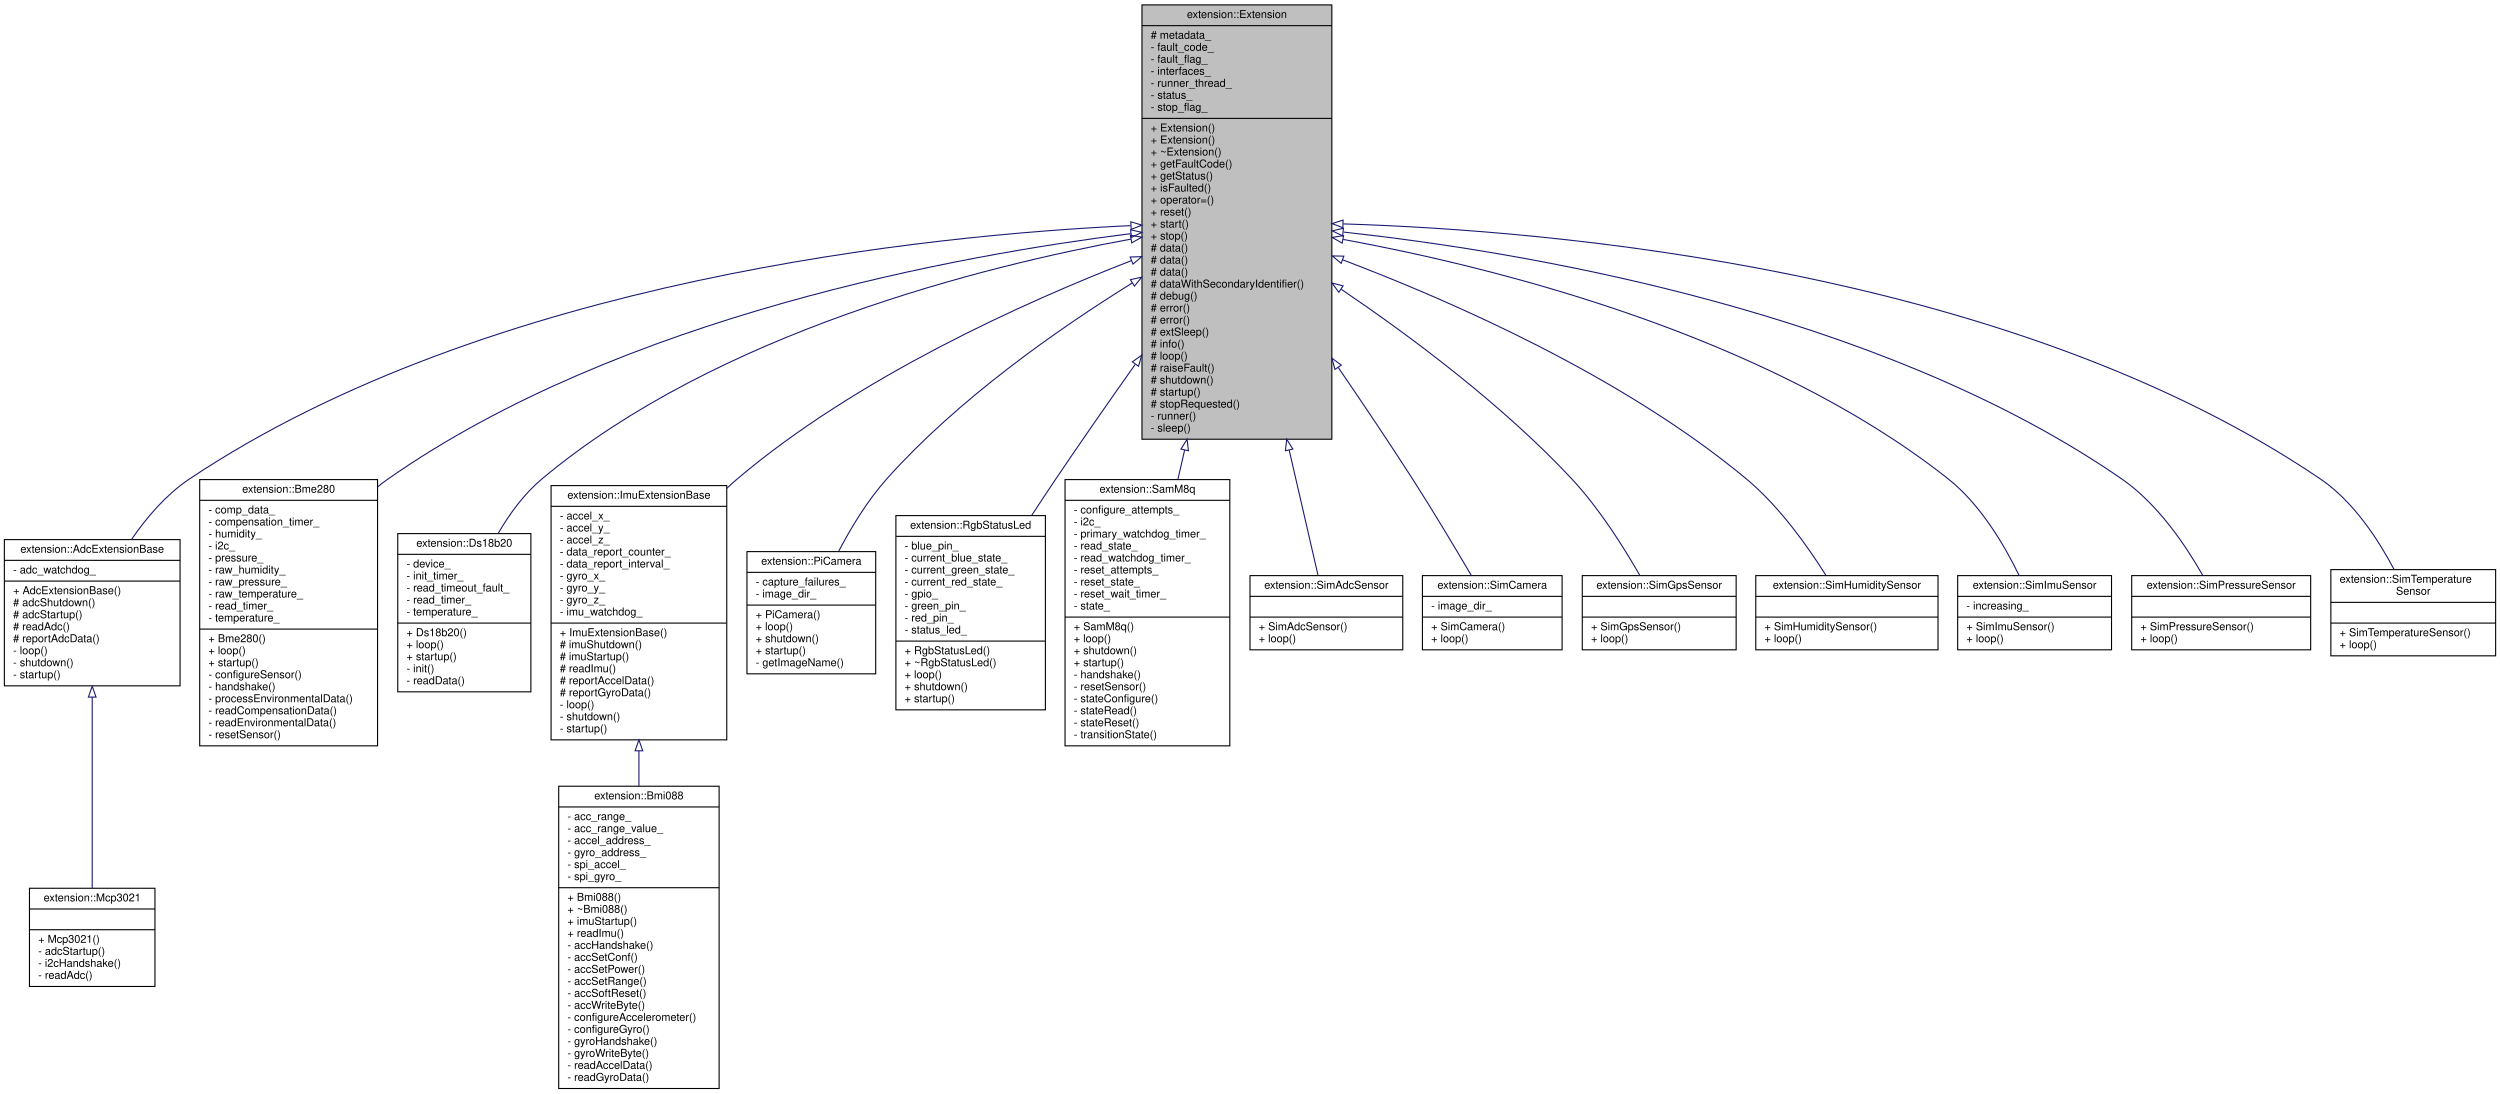
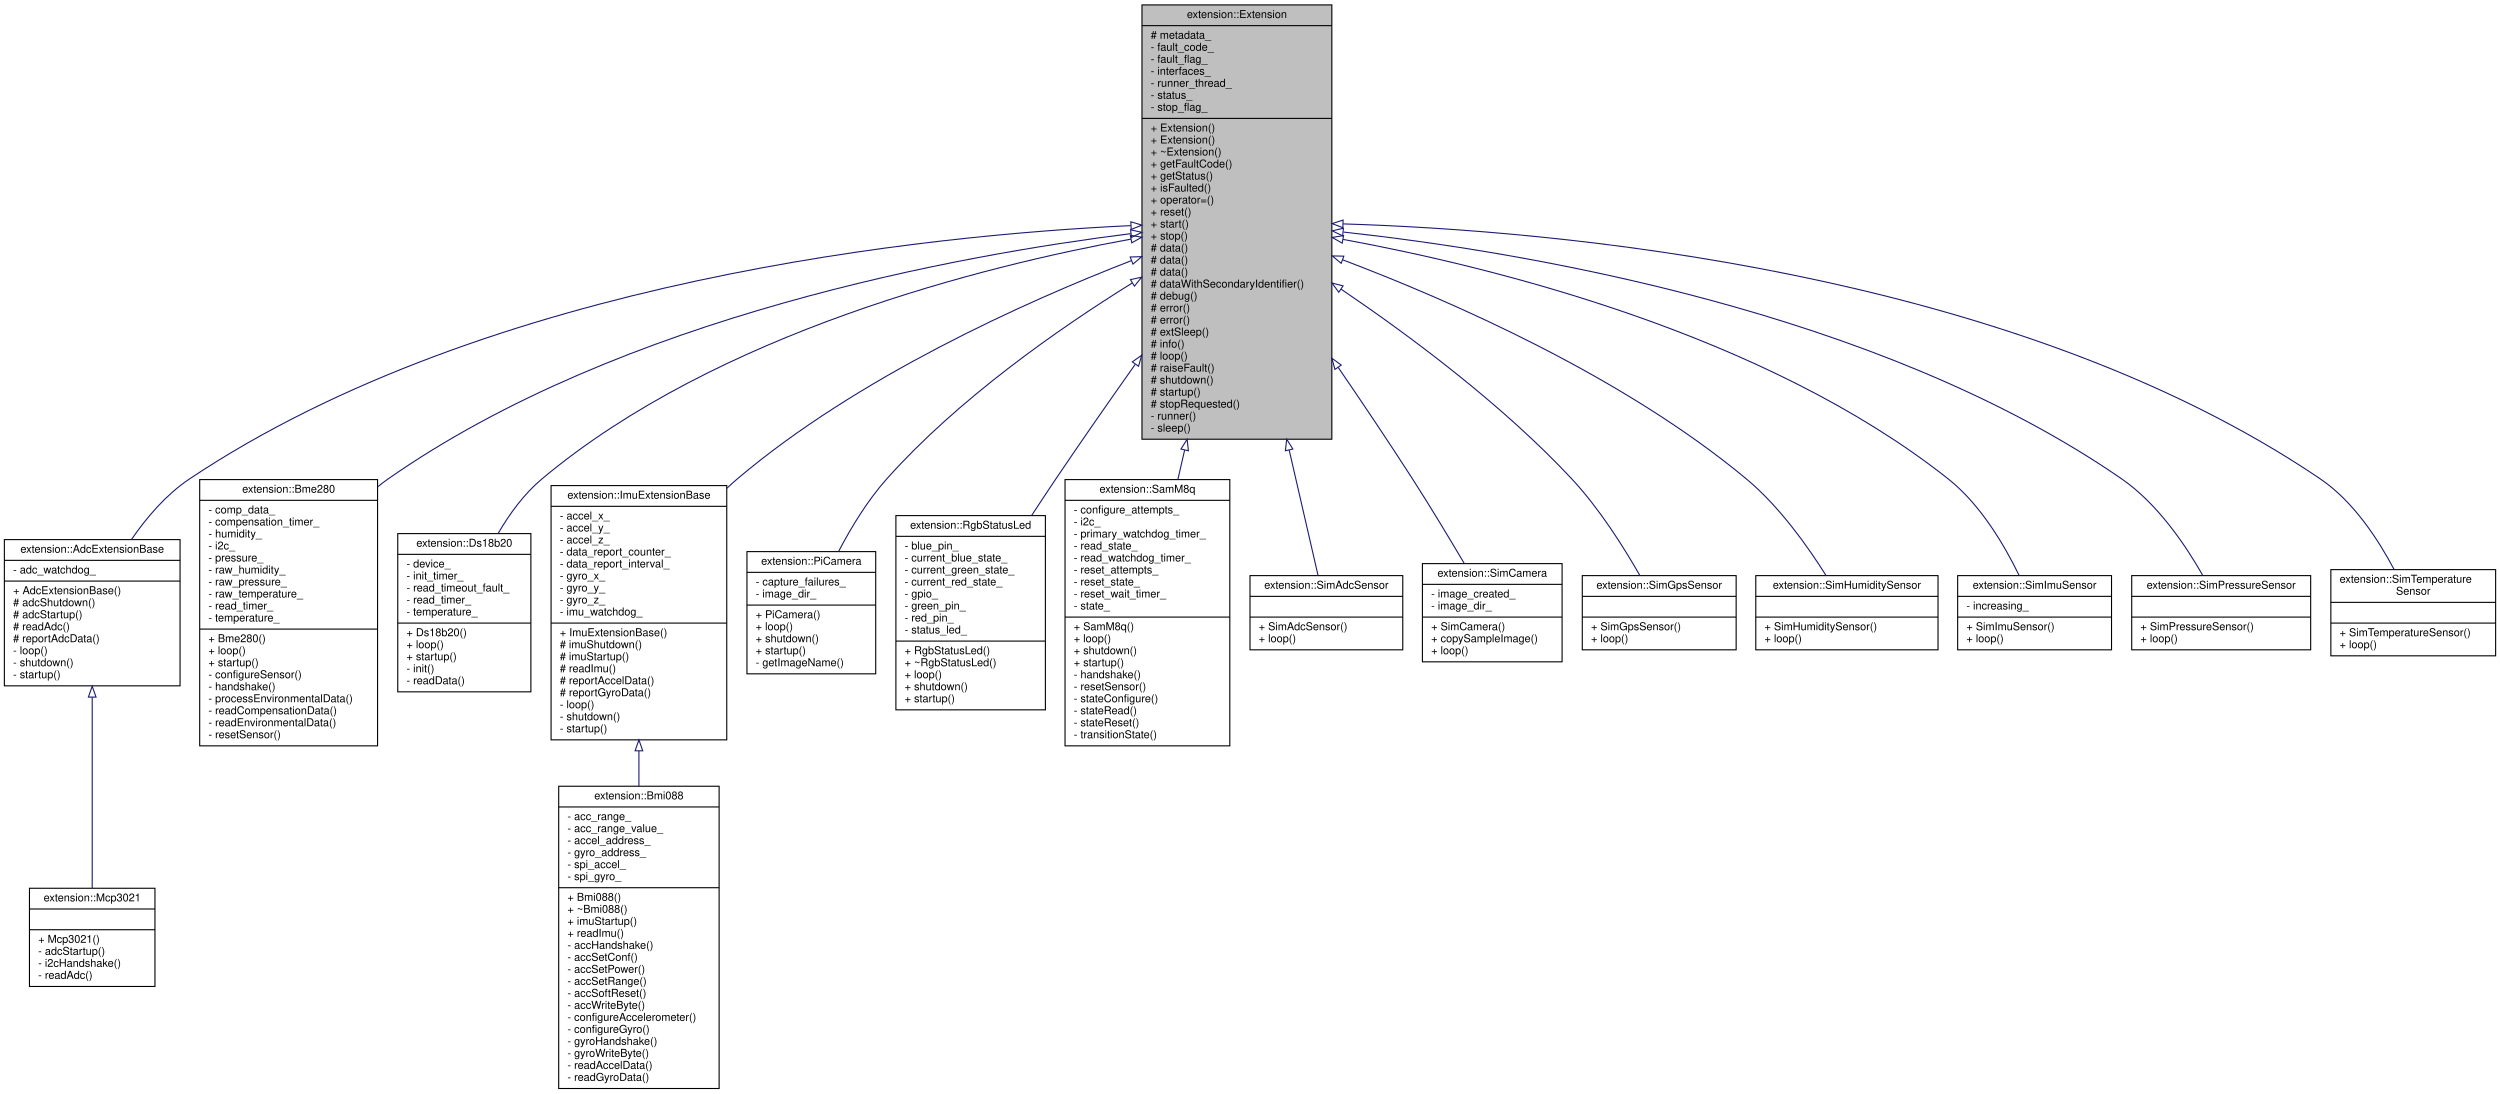
<svg xmlns="http://www.w3.org/2000/svg" xmlns:xlink="http://www.w3.org/1999/xlink" width="2291pt" height="1002pt" viewBox="0.00 0.00 2291.00 1002.00">
  <g id="graph0" class="graph" transform="scale(1 1) rotate(0) translate(4 998)">
    <g id="node1" class="node">
      <g id="a_node1">
        <a xlink:title=" ">
          <polygon fill="#bfbfbf" stroke="black" points="1042.5,-595.5 1042.5,-993.5 1216.5,-993.5 1216.5,-595.5 1042.5,-595.5" />
          <text text-anchor="middle" x="1129.5" y="-981.5" font-family="Helvetica,sans-Serif" font-size="10.00">extension::Extension</text>
          <polyline fill="none" stroke="black" points="1042.5,-974.5 1216.5,-974.5 " />
          <text text-anchor="start" x="1050.5" y="-962.5" font-family="Helvetica,sans-Serif" font-size="10.00"># metadata_</text>
          <text text-anchor="start" x="1050.5" y="-951.5" font-family="Helvetica,sans-Serif" font-size="10.00">- fault_code_</text>
          <text text-anchor="start" x="1050.5" y="-940.5" font-family="Helvetica,sans-Serif" font-size="10.00">- fault_flag_</text>
          <text text-anchor="start" x="1050.5" y="-929.5" font-family="Helvetica,sans-Serif" font-size="10.00">- interfaces_</text>
          <text text-anchor="start" x="1050.5" y="-918.5" font-family="Helvetica,sans-Serif" font-size="10.00">- runner_thread_</text>
          <text text-anchor="start" x="1050.5" y="-907.5" font-family="Helvetica,sans-Serif" font-size="10.00">- status_</text>
          <text text-anchor="start" x="1050.5" y="-896.5" font-family="Helvetica,sans-Serif" font-size="10.00">- stop_flag_</text>
          <polyline fill="none" stroke="black" points="1042.5,-889.5 1216.5,-889.5 " />
          <text text-anchor="start" x="1050.5" y="-877.5" font-family="Helvetica,sans-Serif" font-size="10.00">+ Extension()</text>
          <text text-anchor="start" x="1050.5" y="-866.5" font-family="Helvetica,sans-Serif" font-size="10.00">+ Extension()</text>
          <text text-anchor="start" x="1050.5" y="-855.5" font-family="Helvetica,sans-Serif" font-size="10.00">+ ~Extension()</text>
          <text text-anchor="start" x="1050.5" y="-844.5" font-family="Helvetica,sans-Serif" font-size="10.00">+ getFaultCode()</text>
          <text text-anchor="start" x="1050.5" y="-833.5" font-family="Helvetica,sans-Serif" font-size="10.00">+ getStatus()</text>
          <text text-anchor="start" x="1050.5" y="-822.5" font-family="Helvetica,sans-Serif" font-size="10.00">+ isFaulted()</text>
          <text text-anchor="start" x="1050.5" y="-811.5" font-family="Helvetica,sans-Serif" font-size="10.00">+ operator=()</text>
          <text text-anchor="start" x="1050.5" y="-800.5" font-family="Helvetica,sans-Serif" font-size="10.00">+ reset()</text>
          <text text-anchor="start" x="1050.5" y="-789.5" font-family="Helvetica,sans-Serif" font-size="10.00">+ start()</text>
          <text text-anchor="start" x="1050.5" y="-778.5" font-family="Helvetica,sans-Serif" font-size="10.00">+ stop()</text>
          <text text-anchor="start" x="1050.5" y="-767.5" font-family="Helvetica,sans-Serif" font-size="10.00"># data()</text>
          <text text-anchor="start" x="1050.5" y="-756.5" font-family="Helvetica,sans-Serif" font-size="10.00"># data()</text>
          <text text-anchor="start" x="1050.5" y="-745.5" font-family="Helvetica,sans-Serif" font-size="10.00"># data()</text>
          <text text-anchor="start" x="1050.5" y="-734.5" font-family="Helvetica,sans-Serif" font-size="10.00"># dataWithSecondaryIdentifier()</text>
          <text text-anchor="start" x="1050.5" y="-723.5" font-family="Helvetica,sans-Serif" font-size="10.00"># debug()</text>
          <text text-anchor="start" x="1050.5" y="-712.5" font-family="Helvetica,sans-Serif" font-size="10.00"># error()</text>
          <text text-anchor="start" x="1050.5" y="-701.5" font-family="Helvetica,sans-Serif" font-size="10.00"># error()</text>
          <text text-anchor="start" x="1050.5" y="-690.5" font-family="Helvetica,sans-Serif" font-size="10.00"># extSleep()</text>
          <text text-anchor="start" x="1050.5" y="-679.5" font-family="Helvetica,sans-Serif" font-size="10.00"># info()</text>
          <text text-anchor="start" x="1050.5" y="-668.5" font-family="Helvetica,sans-Serif" font-size="10.00"># loop()</text>
          <text text-anchor="start" x="1050.5" y="-657.5" font-family="Helvetica,sans-Serif" font-size="10.00"># raiseFault()</text>
          <text text-anchor="start" x="1050.5" y="-646.5" font-family="Helvetica,sans-Serif" font-size="10.00"># shutdown()</text>
          <text text-anchor="start" x="1050.5" y="-635.5" font-family="Helvetica,sans-Serif" font-size="10.00"># startup()</text>
          <text text-anchor="start" x="1050.5" y="-624.5" font-family="Helvetica,sans-Serif" font-size="10.00"># stopRequested()</text>
          <text text-anchor="start" x="1050.5" y="-613.5" font-family="Helvetica,sans-Serif" font-size="10.00">- runner()</text>
          <text text-anchor="start" x="1050.5" y="-602.5" font-family="Helvetica,sans-Serif" font-size="10.00">- sleep()</text>
        </a>
      </g>
    </g>
    <g id="node2" class="node">
      <g id="a_node2">
        <a xlink:href="classextension_1_1AdcExtensionBase.html" target="_top" xlink:title=" ">
          <polygon fill="none" stroke="black" points="0,-369.5 0,-503.5 161,-503.5 161,-369.5 0,-369.5" />
          <text text-anchor="middle" x="80.5" y="-491.5" font-family="Helvetica,sans-Serif" font-size="10.00">extension::AdcExtensionBase</text>
          <polyline fill="none" stroke="black" points="0,-484.5 161,-484.5 " />
          <text text-anchor="start" x="8" y="-472.5" font-family="Helvetica,sans-Serif" font-size="10.00">- adc_watchdog_</text>
          <polyline fill="none" stroke="black" points="0,-465.5 161,-465.5 " />
          <text text-anchor="start" x="8" y="-453.5" font-family="Helvetica,sans-Serif" font-size="10.00">+ AdcExtensionBase()</text>
          <text text-anchor="start" x="8" y="-442.5" font-family="Helvetica,sans-Serif" font-size="10.00"># adcShutdown()</text>
          <text text-anchor="start" x="8" y="-431.5" font-family="Helvetica,sans-Serif" font-size="10.00"># adcStartup()</text>
          <text text-anchor="start" x="8" y="-420.5" font-family="Helvetica,sans-Serif" font-size="10.00"># readAdc()</text>
          <text text-anchor="start" x="8" y="-409.5" font-family="Helvetica,sans-Serif" font-size="10.00"># reportAdcData()</text>
          <text text-anchor="start" x="8" y="-398.5" font-family="Helvetica,sans-Serif" font-size="10.00">- loop()</text>
          <text text-anchor="start" x="8" y="-387.5" font-family="Helvetica,sans-Serif" font-size="10.00">- shutdown()</text>
          <text text-anchor="start" x="8" y="-376.5" font-family="Helvetica,sans-Serif" font-size="10.00">- startup()</text>
        </a>
      </g>
    </g>
    <g id="edge1" class="edge">
      <path fill="none" stroke="midnightblue" d="M1032.25,-791.24C848.48,-782.62 444.08,-742.48 169.5,-559 148.41,-544.91 130.53,-524.05 116.45,-503.58" />
      <polygon fill="none" stroke="midnightblue" points="1032.29,-794.75 1042.43,-791.7 1032.6,-787.75 1032.29,-794.75" />
    </g>
    <g id="node4" class="node">
      <g id="a_node4">
        <a xlink:href="classextension_1_1Bme280.html" target="_top" xlink:title=" ">
          <polygon fill="none" stroke="black" points="179,-314.5 179,-558.5 342,-558.5 342,-314.5 179,-314.5" />
          <text text-anchor="middle" x="260.5" y="-546.5" font-family="Helvetica,sans-Serif" font-size="10.00">extension::Bme280</text>
          <polyline fill="none" stroke="black" points="179,-539.5 342,-539.5 " />
          <text text-anchor="start" x="187" y="-527.5" font-family="Helvetica,sans-Serif" font-size="10.00">- comp_data_</text>
          <text text-anchor="start" x="187" y="-516.5" font-family="Helvetica,sans-Serif" font-size="10.00">- compensation_timer_</text>
          <text text-anchor="start" x="187" y="-505.5" font-family="Helvetica,sans-Serif" font-size="10.00">- humidity_</text>
          <text text-anchor="start" x="187" y="-494.5" font-family="Helvetica,sans-Serif" font-size="10.00">- i2c_</text>
          <text text-anchor="start" x="187" y="-483.5" font-family="Helvetica,sans-Serif" font-size="10.00">- pressure_</text>
          <text text-anchor="start" x="187" y="-472.5" font-family="Helvetica,sans-Serif" font-size="10.00">- raw_humidity_</text>
          <text text-anchor="start" x="187" y="-461.5" font-family="Helvetica,sans-Serif" font-size="10.00">- raw_pressure_</text>
          <text text-anchor="start" x="187" y="-450.5" font-family="Helvetica,sans-Serif" font-size="10.00">- raw_temperature_</text>
          <text text-anchor="start" x="187" y="-439.5" font-family="Helvetica,sans-Serif" font-size="10.00">- read_timer_</text>
          <text text-anchor="start" x="187" y="-428.5" font-family="Helvetica,sans-Serif" font-size="10.00">- temperature_</text>
          <polyline fill="none" stroke="black" points="179,-421.5 342,-421.5 " />
          <text text-anchor="start" x="187" y="-409.5" font-family="Helvetica,sans-Serif" font-size="10.00">+ Bme280()</text>
          <text text-anchor="start" x="187" y="-398.5" font-family="Helvetica,sans-Serif" font-size="10.00">+ loop()</text>
          <text text-anchor="start" x="187" y="-387.5" font-family="Helvetica,sans-Serif" font-size="10.00">+ startup()</text>
          <text text-anchor="start" x="187" y="-376.5" font-family="Helvetica,sans-Serif" font-size="10.00">- configureSensor()</text>
          <text text-anchor="start" x="187" y="-365.5" font-family="Helvetica,sans-Serif" font-size="10.00">- handshake()</text>
          <text text-anchor="start" x="187" y="-354.5" font-family="Helvetica,sans-Serif" font-size="10.00">- processEnvironmentalData()</text>
          <text text-anchor="start" x="187" y="-343.5" font-family="Helvetica,sans-Serif" font-size="10.00">- readCompensationData()</text>
          <text text-anchor="start" x="187" y="-332.5" font-family="Helvetica,sans-Serif" font-size="10.00">- readEnvironmentalData()</text>
          <text text-anchor="start" x="187" y="-321.5" font-family="Helvetica,sans-Serif" font-size="10.00">- resetSensor()</text>
        </a>
      </g>
    </g>
    <g id="edge3" class="edge">
      <path fill="none" stroke="midnightblue" d="M1032.36,-783.89C876.22,-764.4 565.29,-708.54 351.5,-559 348.37,-556.81 345.3,-554.48 342.3,-552.03" />
      <polygon fill="none" stroke="midnightblue" points="1032.07,-787.38 1042.42,-785.12 1032.92,-780.43 1032.07,-787.38" />
    </g>
    <g id="node5" class="node">
      <g id="a_node5">
        <a xlink:href="classextension_1_1Ds18b20.html" target="_top" xlink:title=" ">
          <polygon fill="none" stroke="black" points="360.5,-364 360.5,-509 482.5,-509 482.5,-364 360.5,-364" />
          <text text-anchor="middle" x="421.5" y="-497" font-family="Helvetica,sans-Serif" font-size="10.00">extension::Ds18b20</text>
          <polyline fill="none" stroke="black" points="360.5,-490 482.5,-490 " />
          <text text-anchor="start" x="368.5" y="-478" font-family="Helvetica,sans-Serif" font-size="10.00">- device_</text>
          <text text-anchor="start" x="368.5" y="-467" font-family="Helvetica,sans-Serif" font-size="10.00">- init_timer_</text>
          <text text-anchor="start" x="368.5" y="-456" font-family="Helvetica,sans-Serif" font-size="10.00">- read_timeout_fault_</text>
          <text text-anchor="start" x="368.5" y="-445" font-family="Helvetica,sans-Serif" font-size="10.00">- read_timer_</text>
          <text text-anchor="start" x="368.5" y="-434" font-family="Helvetica,sans-Serif" font-size="10.00">- temperature_</text>
          <polyline fill="none" stroke="black" points="360.5,-427 482.5,-427 " />
          <text text-anchor="start" x="368.5" y="-415" font-family="Helvetica,sans-Serif" font-size="10.00">+ Ds18b20()</text>
          <text text-anchor="start" x="368.5" y="-404" font-family="Helvetica,sans-Serif" font-size="10.00">+ loop()</text>
          <text text-anchor="start" x="368.5" y="-393" font-family="Helvetica,sans-Serif" font-size="10.00">+ startup()</text>
          <text text-anchor="start" x="368.5" y="-382" font-family="Helvetica,sans-Serif" font-size="10.00">- init()</text>
          <text text-anchor="start" x="368.5" y="-371" font-family="Helvetica,sans-Serif" font-size="10.00">- readData()</text>
        </a>
      </g>
    </g>
    <g id="edge4" class="edge">
      <path fill="none" stroke="midnightblue" d="M1032.46,-778.89C897.9,-754.32 653.12,-693.56 492.5,-559 476.39,-545.51 463.1,-527.37 452.54,-509.23" />
      <polygon fill="none" stroke="midnightblue" points="1031.89,-782.34 1042.35,-780.67 1033.13,-775.46 1031.89,-782.34" />
    </g>
    <g id="node6" class="node">
      <g id="a_node6">
        <a xlink:href="classextension_1_1ImuExtensionBase.html" target="_top" xlink:title=" ">
          <polygon fill="none" stroke="black" points="501,-320 501,-553 662,-553 662,-320 501,-320" />
          <text text-anchor="middle" x="581.5" y="-541" font-family="Helvetica,sans-Serif" font-size="10.00">extension::ImuExtensionBase</text>
          <polyline fill="none" stroke="black" points="501,-534 662,-534 " />
          <text text-anchor="start" x="509" y="-522" font-family="Helvetica,sans-Serif" font-size="10.00">- accel_x_</text>
          <text text-anchor="start" x="509" y="-511" font-family="Helvetica,sans-Serif" font-size="10.00">- accel_y_</text>
          <text text-anchor="start" x="509" y="-500" font-family="Helvetica,sans-Serif" font-size="10.00">- accel_z_</text>
          <text text-anchor="start" x="509" y="-489" font-family="Helvetica,sans-Serif" font-size="10.00">- data_report_counter_</text>
          <text text-anchor="start" x="509" y="-478" font-family="Helvetica,sans-Serif" font-size="10.00">- data_report_interval_</text>
          <text text-anchor="start" x="509" y="-467" font-family="Helvetica,sans-Serif" font-size="10.00">- gyro_x_</text>
          <text text-anchor="start" x="509" y="-456" font-family="Helvetica,sans-Serif" font-size="10.00">- gyro_y_</text>
          <text text-anchor="start" x="509" y="-445" font-family="Helvetica,sans-Serif" font-size="10.00">- gyro_z_</text>
          <text text-anchor="start" x="509" y="-434" font-family="Helvetica,sans-Serif" font-size="10.00">- imu_watchdog_</text>
          <polyline fill="none" stroke="black" points="501,-427 662,-427 " />
          <text text-anchor="start" x="509" y="-415" font-family="Helvetica,sans-Serif" font-size="10.00">+ ImuExtensionBase()</text>
          <text text-anchor="start" x="509" y="-404" font-family="Helvetica,sans-Serif" font-size="10.00"># imuShutdown()</text>
          <text text-anchor="start" x="509" y="-393" font-family="Helvetica,sans-Serif" font-size="10.00"># imuStartup()</text>
          <text text-anchor="start" x="509" y="-382" font-family="Helvetica,sans-Serif" font-size="10.00"># readImu()</text>
          <text text-anchor="start" x="509" y="-371" font-family="Helvetica,sans-Serif" font-size="10.00"># reportAccelData()</text>
          <text text-anchor="start" x="509" y="-360" font-family="Helvetica,sans-Serif" font-size="10.00"># reportGyroData()</text>
          <text text-anchor="start" x="509" y="-349" font-family="Helvetica,sans-Serif" font-size="10.00">- loop()</text>
          <text text-anchor="start" x="509" y="-338" font-family="Helvetica,sans-Serif" font-size="10.00">- shutdown()</text>
          <text text-anchor="start" x="509" y="-327" font-family="Helvetica,sans-Serif" font-size="10.00">- startup()</text>
        </a>
      </g>
    </g>
    <g id="edge5" class="edge">
      <path fill="none" stroke="midnightblue" d="M1032.96,-759.22C934.63,-721.03 781.4,-652.18 671.5,-559 668.3,-556.28 665.14,-553.43 662.04,-550.47" />
      <polygon fill="none" stroke="midnightblue" points="1031.71,-762.49 1042.3,-762.82 1034.23,-755.96 1031.71,-762.49" />
    </g>
    <g id="node8" class="node">
      <g id="a_node8">
        <a xlink:href="classextension_1_1PiCamera.html" target="_top" xlink:title="The PiCamera class is a simple extension that wraps around the libcamera-apps executables.">
          <polygon fill="none" stroke="black" points="680.5,-380.5 680.5,-492.5 798.5,-492.5 798.5,-380.5 680.5,-380.5" />
          <text text-anchor="middle" x="739.5" y="-480.5" font-family="Helvetica,sans-Serif" font-size="10.00">extension::PiCamera</text>
          <polyline fill="none" stroke="black" points="680.5,-473.5 798.5,-473.5 " />
          <text text-anchor="start" x="688.5" y="-461.5" font-family="Helvetica,sans-Serif" font-size="10.00">- capture_failures_</text>
          <text text-anchor="start" x="688.5" y="-450.5" font-family="Helvetica,sans-Serif" font-size="10.00">- image_dir_</text>
          <polyline fill="none" stroke="black" points="680.5,-443.5 798.5,-443.5 " />
          <text text-anchor="start" x="688.5" y="-431.5" font-family="Helvetica,sans-Serif" font-size="10.00">+ PiCamera()</text>
          <text text-anchor="start" x="688.5" y="-420.5" font-family="Helvetica,sans-Serif" font-size="10.00">+ loop()</text>
          <text text-anchor="start" x="688.5" y="-409.5" font-family="Helvetica,sans-Serif" font-size="10.00">+ shutdown()</text>
          <text text-anchor="start" x="688.5" y="-398.5" font-family="Helvetica,sans-Serif" font-size="10.00">+ startup()</text>
          <text text-anchor="start" x="688.5" y="-387.5" font-family="Helvetica,sans-Serif" font-size="10.00">- getImageName()</text>
        </a>
      </g>
    </g>
    <g id="edge7" class="edge">
      <path fill="none" stroke="midnightblue" d="M1033.58,-738.65C964.95,-696.02 873.58,-631.99 808.5,-559 791.06,-539.45 776.06,-514.77 764.54,-492.77" />
      <polygon fill="none" stroke="midnightblue" points="1031.91,-741.73 1042.25,-744 1035.58,-735.77 1031.91,-741.73" />
    </g>
    <g id="node9" class="node">
      <g id="a_node9">
        <a xlink:href="classextension_1_1RgbStatusLed.html" target="_top" xlink:title="A simple extension to control an RGB status LED.">
          <polygon fill="none" stroke="black" points="817,-347.5 817,-525.5 954,-525.5 954,-347.5 817,-347.5" />
          <text text-anchor="middle" x="885.5" y="-513.5" font-family="Helvetica,sans-Serif" font-size="10.00">extension::RgbStatusLed</text>
          <polyline fill="none" stroke="black" points="817,-506.5 954,-506.5 " />
          <text text-anchor="start" x="825" y="-494.5" font-family="Helvetica,sans-Serif" font-size="10.00">- blue_pin_</text>
          <text text-anchor="start" x="825" y="-483.5" font-family="Helvetica,sans-Serif" font-size="10.00">- current_blue_state_</text>
          <text text-anchor="start" x="825" y="-472.5" font-family="Helvetica,sans-Serif" font-size="10.00">- current_green_state_</text>
          <text text-anchor="start" x="825" y="-461.5" font-family="Helvetica,sans-Serif" font-size="10.00">- current_red_state_</text>
          <text text-anchor="start" x="825" y="-450.5" font-family="Helvetica,sans-Serif" font-size="10.00">- gpio_</text>
          <text text-anchor="start" x="825" y="-439.5" font-family="Helvetica,sans-Serif" font-size="10.00">- green_pin_</text>
          <text text-anchor="start" x="825" y="-428.5" font-family="Helvetica,sans-Serif" font-size="10.00">- red_pin_</text>
          <text text-anchor="start" x="825" y="-417.5" font-family="Helvetica,sans-Serif" font-size="10.00">- status_led_</text>
          <polyline fill="none" stroke="black" points="817,-410.5 954,-410.5 " />
          <text text-anchor="start" x="825" y="-398.5" font-family="Helvetica,sans-Serif" font-size="10.00">+ RgbStatusLed()</text>
          <text text-anchor="start" x="825" y="-387.5" font-family="Helvetica,sans-Serif" font-size="10.00">+ ~RgbStatusLed()</text>
          <text text-anchor="start" x="825" y="-376.5" font-family="Helvetica,sans-Serif" font-size="10.00">+ loop()</text>
          <text text-anchor="start" x="825" y="-365.5" font-family="Helvetica,sans-Serif" font-size="10.00">+ shutdown()</text>
          <text text-anchor="start" x="825" y="-354.5" font-family="Helvetica,sans-Serif" font-size="10.00">+ startup()</text>
        </a>
      </g>
    </g>
    <g id="edge8" class="edge">
      <path fill="none" stroke="midnightblue" d="M1036.22,-663.95C1012.22,-630.01 986.64,-593.31 963.5,-559 956.28,-548.3 948.81,-536.98 941.48,-525.74" />
      <polygon fill="none" stroke="midnightblue" points="1033.65,-666.38 1042.29,-672.52 1039.36,-662.34 1033.65,-666.38" />
    </g>
    <g id="node10" class="node">
      <g id="a_node10">
        <a xlink:href="classextension_1_1SamM8q.html" target="_top" xlink:title=" ">
          <polygon fill="none" stroke="black" points="972,-314.5 972,-558.5 1123,-558.5 1123,-314.5 972,-314.5" />
          <text text-anchor="middle" x="1047.5" y="-546.5" font-family="Helvetica,sans-Serif" font-size="10.00">extension::SamM8q</text>
          <polyline fill="none" stroke="black" points="972,-539.5 1123,-539.5 " />
          <text text-anchor="start" x="980" y="-527.5" font-family="Helvetica,sans-Serif" font-size="10.00">- configure_attempts_</text>
          <text text-anchor="start" x="980" y="-516.5" font-family="Helvetica,sans-Serif" font-size="10.00">- i2c_</text>
          <text text-anchor="start" x="980" y="-505.5" font-family="Helvetica,sans-Serif" font-size="10.00">- primary_watchdog_timer_</text>
          <text text-anchor="start" x="980" y="-494.5" font-family="Helvetica,sans-Serif" font-size="10.00">- read_state_</text>
          <text text-anchor="start" x="980" y="-483.5" font-family="Helvetica,sans-Serif" font-size="10.00">- read_watchdog_timer_</text>
          <text text-anchor="start" x="980" y="-472.5" font-family="Helvetica,sans-Serif" font-size="10.00">- reset_attempts_</text>
          <text text-anchor="start" x="980" y="-461.5" font-family="Helvetica,sans-Serif" font-size="10.00">- reset_state_</text>
          <text text-anchor="start" x="980" y="-450.5" font-family="Helvetica,sans-Serif" font-size="10.00">- reset_wait_timer_</text>
          <text text-anchor="start" x="980" y="-439.5" font-family="Helvetica,sans-Serif" font-size="10.00">- state_</text>
          <polyline fill="none" stroke="black" points="972,-432.5 1123,-432.5 " />
          <text text-anchor="start" x="980" y="-420.5" font-family="Helvetica,sans-Serif" font-size="10.00">+ SamM8q()</text>
          <text text-anchor="start" x="980" y="-409.5" font-family="Helvetica,sans-Serif" font-size="10.00">+ loop()</text>
          <text text-anchor="start" x="980" y="-398.5" font-family="Helvetica,sans-Serif" font-size="10.00">+ shutdown()</text>
          <text text-anchor="start" x="980" y="-387.5" font-family="Helvetica,sans-Serif" font-size="10.00">+ startup()</text>
          <text text-anchor="start" x="980" y="-376.5" font-family="Helvetica,sans-Serif" font-size="10.00">- handshake()</text>
          <text text-anchor="start" x="980" y="-365.5" font-family="Helvetica,sans-Serif" font-size="10.00">- resetSensor()</text>
          <text text-anchor="start" x="980" y="-354.5" font-family="Helvetica,sans-Serif" font-size="10.00">- stateConfigure()</text>
          <text text-anchor="start" x="980" y="-343.5" font-family="Helvetica,sans-Serif" font-size="10.00">- stateRead()</text>
          <text text-anchor="start" x="980" y="-332.5" font-family="Helvetica,sans-Serif" font-size="10.00">- stateReset()</text>
          <text text-anchor="start" x="980" y="-321.5" font-family="Helvetica,sans-Serif" font-size="10.00">- transitionState()</text>
        </a>
      </g>
    </g>
    <g id="edge9" class="edge">
      <path fill="none" stroke="midnightblue" d="M1081.6,-585.56C1079.51,-576.47 1077.44,-567.48 1075.42,-558.7" />
      <polygon fill="none" stroke="midnightblue" points="1078.23,-586.5 1083.88,-595.46 1085.05,-584.93 1078.23,-586.5" />
    </g>
    <g id="node11" class="node">
      <g id="a_node11">
        <a xlink:href="classextension_1_1SimAdcSensor.html" target="_top" xlink:title=" ">
          <polygon fill="none" stroke="black" points="1141.5,-402.5 1141.5,-470.5 1281.5,-470.5 1281.5,-402.5 1141.5,-402.5" />
          <text text-anchor="middle" x="1211.5" y="-458.5" font-family="Helvetica,sans-Serif" font-size="10.00">extension::SimAdcSensor</text>
          <polyline fill="none" stroke="black" points="1141.5,-451.5 1281.5,-451.5 " />
          <text text-anchor="middle" x="1211.5" y="-439.5" font-family="Helvetica,sans-Serif" font-size="10.00"> </text>
          <polyline fill="none" stroke="black" points="1141.5,-432.5 1281.5,-432.5 " />
          <text text-anchor="start" x="1149.5" y="-420.5" font-family="Helvetica,sans-Serif" font-size="10.00">+ SimAdcSensor()</text>
          <text text-anchor="start" x="1149.5" y="-409.5" font-family="Helvetica,sans-Serif" font-size="10.00">+ loop()</text>
        </a>
      </g>
    </g>
    <g id="edge10" class="edge">
      <path fill="none" stroke="midnightblue" d="M1177.4,-585.56C1187.72,-540.76 1197.44,-498.56 1203.84,-470.76" />
      <polygon fill="none" stroke="midnightblue" points="1173.95,-584.93 1175.12,-595.46 1180.77,-586.5 1173.95,-584.93" />
    </g>
    <g id="node12" class="node">
      <g id="a_node12">
        <a xlink:href="classextension_1_1SimCamera.html" target="_top" xlink:title=" ">
-           <polygon fill="none" stroke="black" points="1299.5,-402.5 1299.5,-470.5 1427.5,-470.5 1427.5,-402.5 1299.5,-402.5" />
-           <text text-anchor="middle" x="1363.5" y="-458.5" font-family="Helvetica,sans-Serif" font-size="10.00">extension::SimCamera</text>
-           <polyline fill="none" stroke="black" points="1299.5,-451.5 1427.5,-451.5 " />
+           <polygon fill="none" stroke="black" points="1299.5,-391.5 1299.5,-481.5 1427.5,-481.5 1427.5,-391.5 1299.5,-391.5" />
+           <text text-anchor="middle" x="1363.5" y="-469.5" font-family="Helvetica,sans-Serif" font-size="10.00">extension::SimCamera</text>
+           <polyline fill="none" stroke="black" points="1299.5,-462.5 1427.5,-462.5 " />
+           <text text-anchor="start" x="1307.5" y="-450.5" font-family="Helvetica,sans-Serif" font-size="10.00">- image_created_</text>
          <text text-anchor="start" x="1307.5" y="-439.5" font-family="Helvetica,sans-Serif" font-size="10.00">- image_dir_</text>
          <polyline fill="none" stroke="black" points="1299.5,-432.5 1427.5,-432.5 " />
          <text text-anchor="start" x="1307.5" y="-420.5" font-family="Helvetica,sans-Serif" font-size="10.00">+ SimCamera()</text>
-           <text text-anchor="start" x="1307.5" y="-409.5" font-family="Helvetica,sans-Serif" font-size="10.00">+ loop()</text>
+           <text text-anchor="start" x="1307.5" y="-409.5" font-family="Helvetica,sans-Serif" font-size="10.00">+ copySampleImage()</text>
+           <text text-anchor="start" x="1307.5" y="-398.5" font-family="Helvetica,sans-Serif" font-size="10.00">+ loop()</text>
        </a>
      </g>
    </g>
    <g id="edge11" class="edge">
-       <path fill="none" stroke="midnightblue" d="M1222.3,-661.33C1245.01,-628.18 1268.96,-592.51 1290.5,-559 1309.46,-529.5 1329.93,-495.2 1344.36,-470.58" />
+       <path fill="none" stroke="midnightblue" d="M1222.3,-661.33C1245.01,-628.18 1268.96,-592.51 1290.5,-559 1306.73,-533.75 1324.07,-504.97 1337.78,-481.76" />
      <polygon fill="none" stroke="midnightblue" points="1219.33,-659.47 1216.56,-669.7 1225.11,-663.43 1219.33,-659.47" />
    </g>
    <g id="node13" class="node">
      <g id="a_node13">
        <a xlink:href="classextension_1_1SimGpsSensor.html" target="_top" xlink:title=" ">
          <polygon fill="none" stroke="black" points="1446,-402.5 1446,-470.5 1587,-470.5 1587,-402.5 1446,-402.5" />
          <text text-anchor="middle" x="1516.5" y="-458.5" font-family="Helvetica,sans-Serif" font-size="10.00">extension::SimGpsSensor</text>
          <polyline fill="none" stroke="black" points="1446,-451.5 1587,-451.5 " />
          <text text-anchor="middle" x="1516.5" y="-439.5" font-family="Helvetica,sans-Serif" font-size="10.00"> </text>
          <polyline fill="none" stroke="black" points="1446,-432.5 1587,-432.5 " />
          <text text-anchor="start" x="1454" y="-420.5" font-family="Helvetica,sans-Serif" font-size="10.00">+ SimGpsSensor()</text>
          <text text-anchor="start" x="1454" y="-409.5" font-family="Helvetica,sans-Serif" font-size="10.00">+ loop()</text>
        </a>
      </g>
    </g>
    <g id="edge12" class="edge">
      <path fill="none" stroke="midnightblue" d="M1225.08,-732.93C1289.33,-689.38 1373.47,-626.6 1436.5,-559 1461.64,-532.03 1484.13,-496.3 1498.81,-470.58" />
      <polygon fill="none" stroke="midnightblue" points="1222.89,-730.19 1216.55,-738.68 1226.8,-736 1222.89,-730.19" />
    </g>
    <g id="node14" class="node">
      <g id="a_node14">
        <a xlink:href="classextension_1_1SimHumiditySensor.html" target="_top" xlink:title=" ">
          <polygon fill="none" stroke="black" points="1605,-402.5 1605,-470.5 1772,-470.5 1772,-402.5 1605,-402.5" />
          <text text-anchor="middle" x="1688.5" y="-458.5" font-family="Helvetica,sans-Serif" font-size="10.00">extension::SimHumiditySensor</text>
          <polyline fill="none" stroke="black" points="1605,-451.5 1772,-451.5 " />
          <text text-anchor="middle" x="1688.5" y="-439.5" font-family="Helvetica,sans-Serif" font-size="10.00"> </text>
          <polyline fill="none" stroke="black" points="1605,-432.5 1772,-432.5 " />
          <text text-anchor="start" x="1613" y="-420.5" font-family="Helvetica,sans-Serif" font-size="10.00">+ SimHumiditySensor()</text>
          <text text-anchor="start" x="1613" y="-409.5" font-family="Helvetica,sans-Serif" font-size="10.00">+ loop()</text>
        </a>
      </g>
    </g>
    <g id="edge13" class="edge">
      <path fill="none" stroke="midnightblue" d="M1226.41,-759.91C1326.48,-721.96 1483.51,-653.02 1596.5,-559 1626.6,-533.95 1652.65,-497.26 1669.27,-470.75" />
      <polygon fill="none" stroke="midnightblue" points="1225.04,-756.69 1216.91,-763.48 1227.5,-763.24 1225.04,-756.69" />
    </g>
    <g id="node15" class="node">
      <g id="a_node15">
        <a xlink:href="classextension_1_1SimImuSensor.html" target="_top" xlink:title=" ">
          <polygon fill="none" stroke="black" points="1790,-402.5 1790,-470.5 1931,-470.5 1931,-402.5 1790,-402.5" />
          <text text-anchor="middle" x="1860.5" y="-458.5" font-family="Helvetica,sans-Serif" font-size="10.00">extension::SimImuSensor</text>
          <polyline fill="none" stroke="black" points="1790,-451.5 1931,-451.5 " />
          <text text-anchor="start" x="1798" y="-439.5" font-family="Helvetica,sans-Serif" font-size="10.00">- increasing_</text>
          <polyline fill="none" stroke="black" points="1790,-432.5 1931,-432.5 " />
          <text text-anchor="start" x="1798" y="-420.5" font-family="Helvetica,sans-Serif" font-size="10.00">+ SimImuSensor()</text>
          <text text-anchor="start" x="1798" y="-409.5" font-family="Helvetica,sans-Serif" font-size="10.00">+ loop()</text>
        </a>
      </g>
    </g>
    <g id="edge14" class="edge">
      <path fill="none" stroke="midnightblue" d="M1226.79,-778.6C1363.18,-753.57 1613.36,-692.14 1781.5,-559 1811.09,-535.57 1833.12,-497.88 1846.3,-470.69" />
      <polygon fill="none" stroke="midnightblue" points="1225.98,-775.19 1216.76,-780.41 1227.23,-782.08 1225.98,-775.19" />
    </g>
    <g id="node16" class="node">
      <g id="a_node16">
        <a xlink:href="classextension_1_1SimPressureSensor.html" target="_top" xlink:title=" ">
          <polygon fill="none" stroke="black" points="1949.5,-402.5 1949.5,-470.5 2113.5,-470.5 2113.5,-402.5 1949.5,-402.5" />
          <text text-anchor="middle" x="2031.5" y="-458.5" font-family="Helvetica,sans-Serif" font-size="10.00">extension::SimPressureSensor</text>
          <polyline fill="none" stroke="black" points="1949.5,-451.5 2113.5,-451.5 " />
          <text text-anchor="middle" x="2031.5" y="-439.5" font-family="Helvetica,sans-Serif" font-size="10.00"> </text>
          <polyline fill="none" stroke="black" points="1949.5,-432.5 2113.5,-432.5 " />
          <text text-anchor="start" x="1957.5" y="-420.5" font-family="Helvetica,sans-Serif" font-size="10.00">+ SimPressureSensor()</text>
          <text text-anchor="start" x="1957.5" y="-409.5" font-family="Helvetica,sans-Serif" font-size="10.00">+ loop()</text>
        </a>
      </g>
    </g>
    <g id="edge15" class="edge">
      <path fill="none" stroke="midnightblue" d="M1227.2,-785.33C1388.73,-767.71 1715.89,-714.23 1940.5,-559 1973.24,-536.38 1999.02,-498.17 2014.65,-470.63" />
      <polygon fill="none" stroke="midnightblue" points="1226.38,-781.9 1216.81,-786.44 1227.12,-788.86 1226.38,-781.9" />
    </g>
    <g id="node17" class="node">
      <g id="a_node17">
        <a xlink:href="classextension_1_1SimTemperatureSensor.html" target="_top" xlink:title=" ">
          <polygon fill="none" stroke="black" points="2132,-397 2132,-476 2283,-476 2283,-397 2132,-397" />
          <text text-anchor="start" x="2140" y="-464" font-family="Helvetica,sans-Serif" font-size="10.00">extension::SimTemperature</text>
          <text text-anchor="middle" x="2207.5" y="-453" font-family="Helvetica,sans-Serif" font-size="10.00">Sensor</text>
          <polyline fill="none" stroke="black" points="2132,-446 2283,-446 " />
          <text text-anchor="middle" x="2207.5" y="-434" font-family="Helvetica,sans-Serif" font-size="10.00"> </text>
          <polyline fill="none" stroke="black" points="2132,-427 2283,-427 " />
          <text text-anchor="start" x="2140" y="-415" font-family="Helvetica,sans-Serif" font-size="10.00">+ SimTemperatureSensor()</text>
          <text text-anchor="start" x="2140" y="-404" font-family="Helvetica,sans-Serif" font-size="10.00">+ loop()</text>
        </a>
      </g>
    </g>
    <g id="edge16" class="edge">
      <path fill="none" stroke="midnightblue" d="M1226.9,-792.82C1415.87,-787.01 1838.59,-751.63 2122.5,-559 2152.75,-538.48 2175.59,-503.34 2189.94,-476.11" />
      <polygon fill="none" stroke="midnightblue" points="1226.6,-789.33 1216.71,-793.11 1226.8,-796.32 1226.6,-789.33" />
    </g>
    <g id="node3" class="node">
      <g id="a_node3">
        <a xlink:href="classextension_1_1Mcp3021.html" target="_top" xlink:title=" ">
          <polygon fill="none" stroke="black" points="23,-94 23,-184 138,-184 138,-94 23,-94" />
          <text text-anchor="middle" x="80.5" y="-172" font-family="Helvetica,sans-Serif" font-size="10.00">extension::Mcp3021</text>
          <polyline fill="none" stroke="black" points="23,-165 138,-165 " />
          <text text-anchor="middle" x="80.5" y="-153" font-family="Helvetica,sans-Serif" font-size="10.00"> </text>
          <polyline fill="none" stroke="black" points="23,-146 138,-146 " />
          <text text-anchor="start" x="31" y="-134" font-family="Helvetica,sans-Serif" font-size="10.00">+ Mcp3021()</text>
          <text text-anchor="start" x="31" y="-123" font-family="Helvetica,sans-Serif" font-size="10.00">- adcStartup()</text>
          <text text-anchor="start" x="31" y="-112" font-family="Helvetica,sans-Serif" font-size="10.00">- i2cHandshake()</text>
          <text text-anchor="start" x="31" y="-101" font-family="Helvetica,sans-Serif" font-size="10.00">- readAdc()</text>
        </a>
      </g>
    </g>
    <g id="edge2" class="edge">
      <path fill="none" stroke="midnightblue" d="M80.5,-359.03C80.5,-303.47 80.5,-230.23 80.5,-184.11" />
      <polygon fill="none" stroke="midnightblue" points="77,-359.18 80.5,-369.18 84,-359.18 77,-359.18" />
    </g>
    <g id="node7" class="node">
      <g id="a_node7">
        <a xlink:href="classextension_1_1Bmi088.html" target="_top" xlink:title="The BMI088 extension.">
          <polygon fill="none" stroke="black" points="508,-0.5 508,-277.5 655,-277.5 655,-0.5 508,-0.5" />
          <text text-anchor="middle" x="581.5" y="-265.5" font-family="Helvetica,sans-Serif" font-size="10.00">extension::Bmi088</text>
          <polyline fill="none" stroke="black" points="508,-258.5 655,-258.5 " />
          <text text-anchor="start" x="516" y="-246.5" font-family="Helvetica,sans-Serif" font-size="10.00">- acc_range_</text>
          <text text-anchor="start" x="516" y="-235.5" font-family="Helvetica,sans-Serif" font-size="10.00">- acc_range_value_</text>
          <text text-anchor="start" x="516" y="-224.5" font-family="Helvetica,sans-Serif" font-size="10.00">- accel_address_</text>
          <text text-anchor="start" x="516" y="-213.5" font-family="Helvetica,sans-Serif" font-size="10.00">- gyro_address_</text>
          <text text-anchor="start" x="516" y="-202.5" font-family="Helvetica,sans-Serif" font-size="10.00">- spi_accel_</text>
          <text text-anchor="start" x="516" y="-191.5" font-family="Helvetica,sans-Serif" font-size="10.00">- spi_gyro_</text>
          <polyline fill="none" stroke="black" points="508,-184.5 655,-184.5 " />
          <text text-anchor="start" x="516" y="-172.5" font-family="Helvetica,sans-Serif" font-size="10.00">+ Bmi088()</text>
          <text text-anchor="start" x="516" y="-161.5" font-family="Helvetica,sans-Serif" font-size="10.00">+ ~Bmi088()</text>
          <text text-anchor="start" x="516" y="-150.5" font-family="Helvetica,sans-Serif" font-size="10.00">+ imuStartup()</text>
          <text text-anchor="start" x="516" y="-139.5" font-family="Helvetica,sans-Serif" font-size="10.00">+ readImu()</text>
          <text text-anchor="start" x="516" y="-128.5" font-family="Helvetica,sans-Serif" font-size="10.00">- accHandshake()</text>
          <text text-anchor="start" x="516" y="-117.5" font-family="Helvetica,sans-Serif" font-size="10.00">- accSetConf()</text>
          <text text-anchor="start" x="516" y="-106.5" font-family="Helvetica,sans-Serif" font-size="10.00">- accSetPower()</text>
          <text text-anchor="start" x="516" y="-95.5" font-family="Helvetica,sans-Serif" font-size="10.00">- accSetRange()</text>
          <text text-anchor="start" x="516" y="-84.5" font-family="Helvetica,sans-Serif" font-size="10.00">- accSoftReset()</text>
          <text text-anchor="start" x="516" y="-73.5" font-family="Helvetica,sans-Serif" font-size="10.00">- accWriteByte()</text>
          <text text-anchor="start" x="516" y="-62.5" font-family="Helvetica,sans-Serif" font-size="10.00">- configureAccelerometer()</text>
          <text text-anchor="start" x="516" y="-51.5" font-family="Helvetica,sans-Serif" font-size="10.00">- configureGyro()</text>
          <text text-anchor="start" x="516" y="-40.5" font-family="Helvetica,sans-Serif" font-size="10.00">- gyroHandshake()</text>
          <text text-anchor="start" x="516" y="-29.5" font-family="Helvetica,sans-Serif" font-size="10.00">- gyroWriteByte()</text>
          <text text-anchor="start" x="516" y="-18.5" font-family="Helvetica,sans-Serif" font-size="10.00">- readAccelData()</text>
          <text text-anchor="start" x="516" y="-7.5" font-family="Helvetica,sans-Serif" font-size="10.00">- readGyroData()</text>
        </a>
      </g>
    </g>
    <g id="edge6" class="edge">
      <path fill="none" stroke="midnightblue" d="M581.5,-309.8C581.5,-299.13 581.5,-288.3 581.5,-277.54" />
      <polygon fill="none" stroke="midnightblue" points="578,-309.98 581.5,-319.98 585,-309.98 578,-309.98" />
    </g>
  </g>
</svg>
